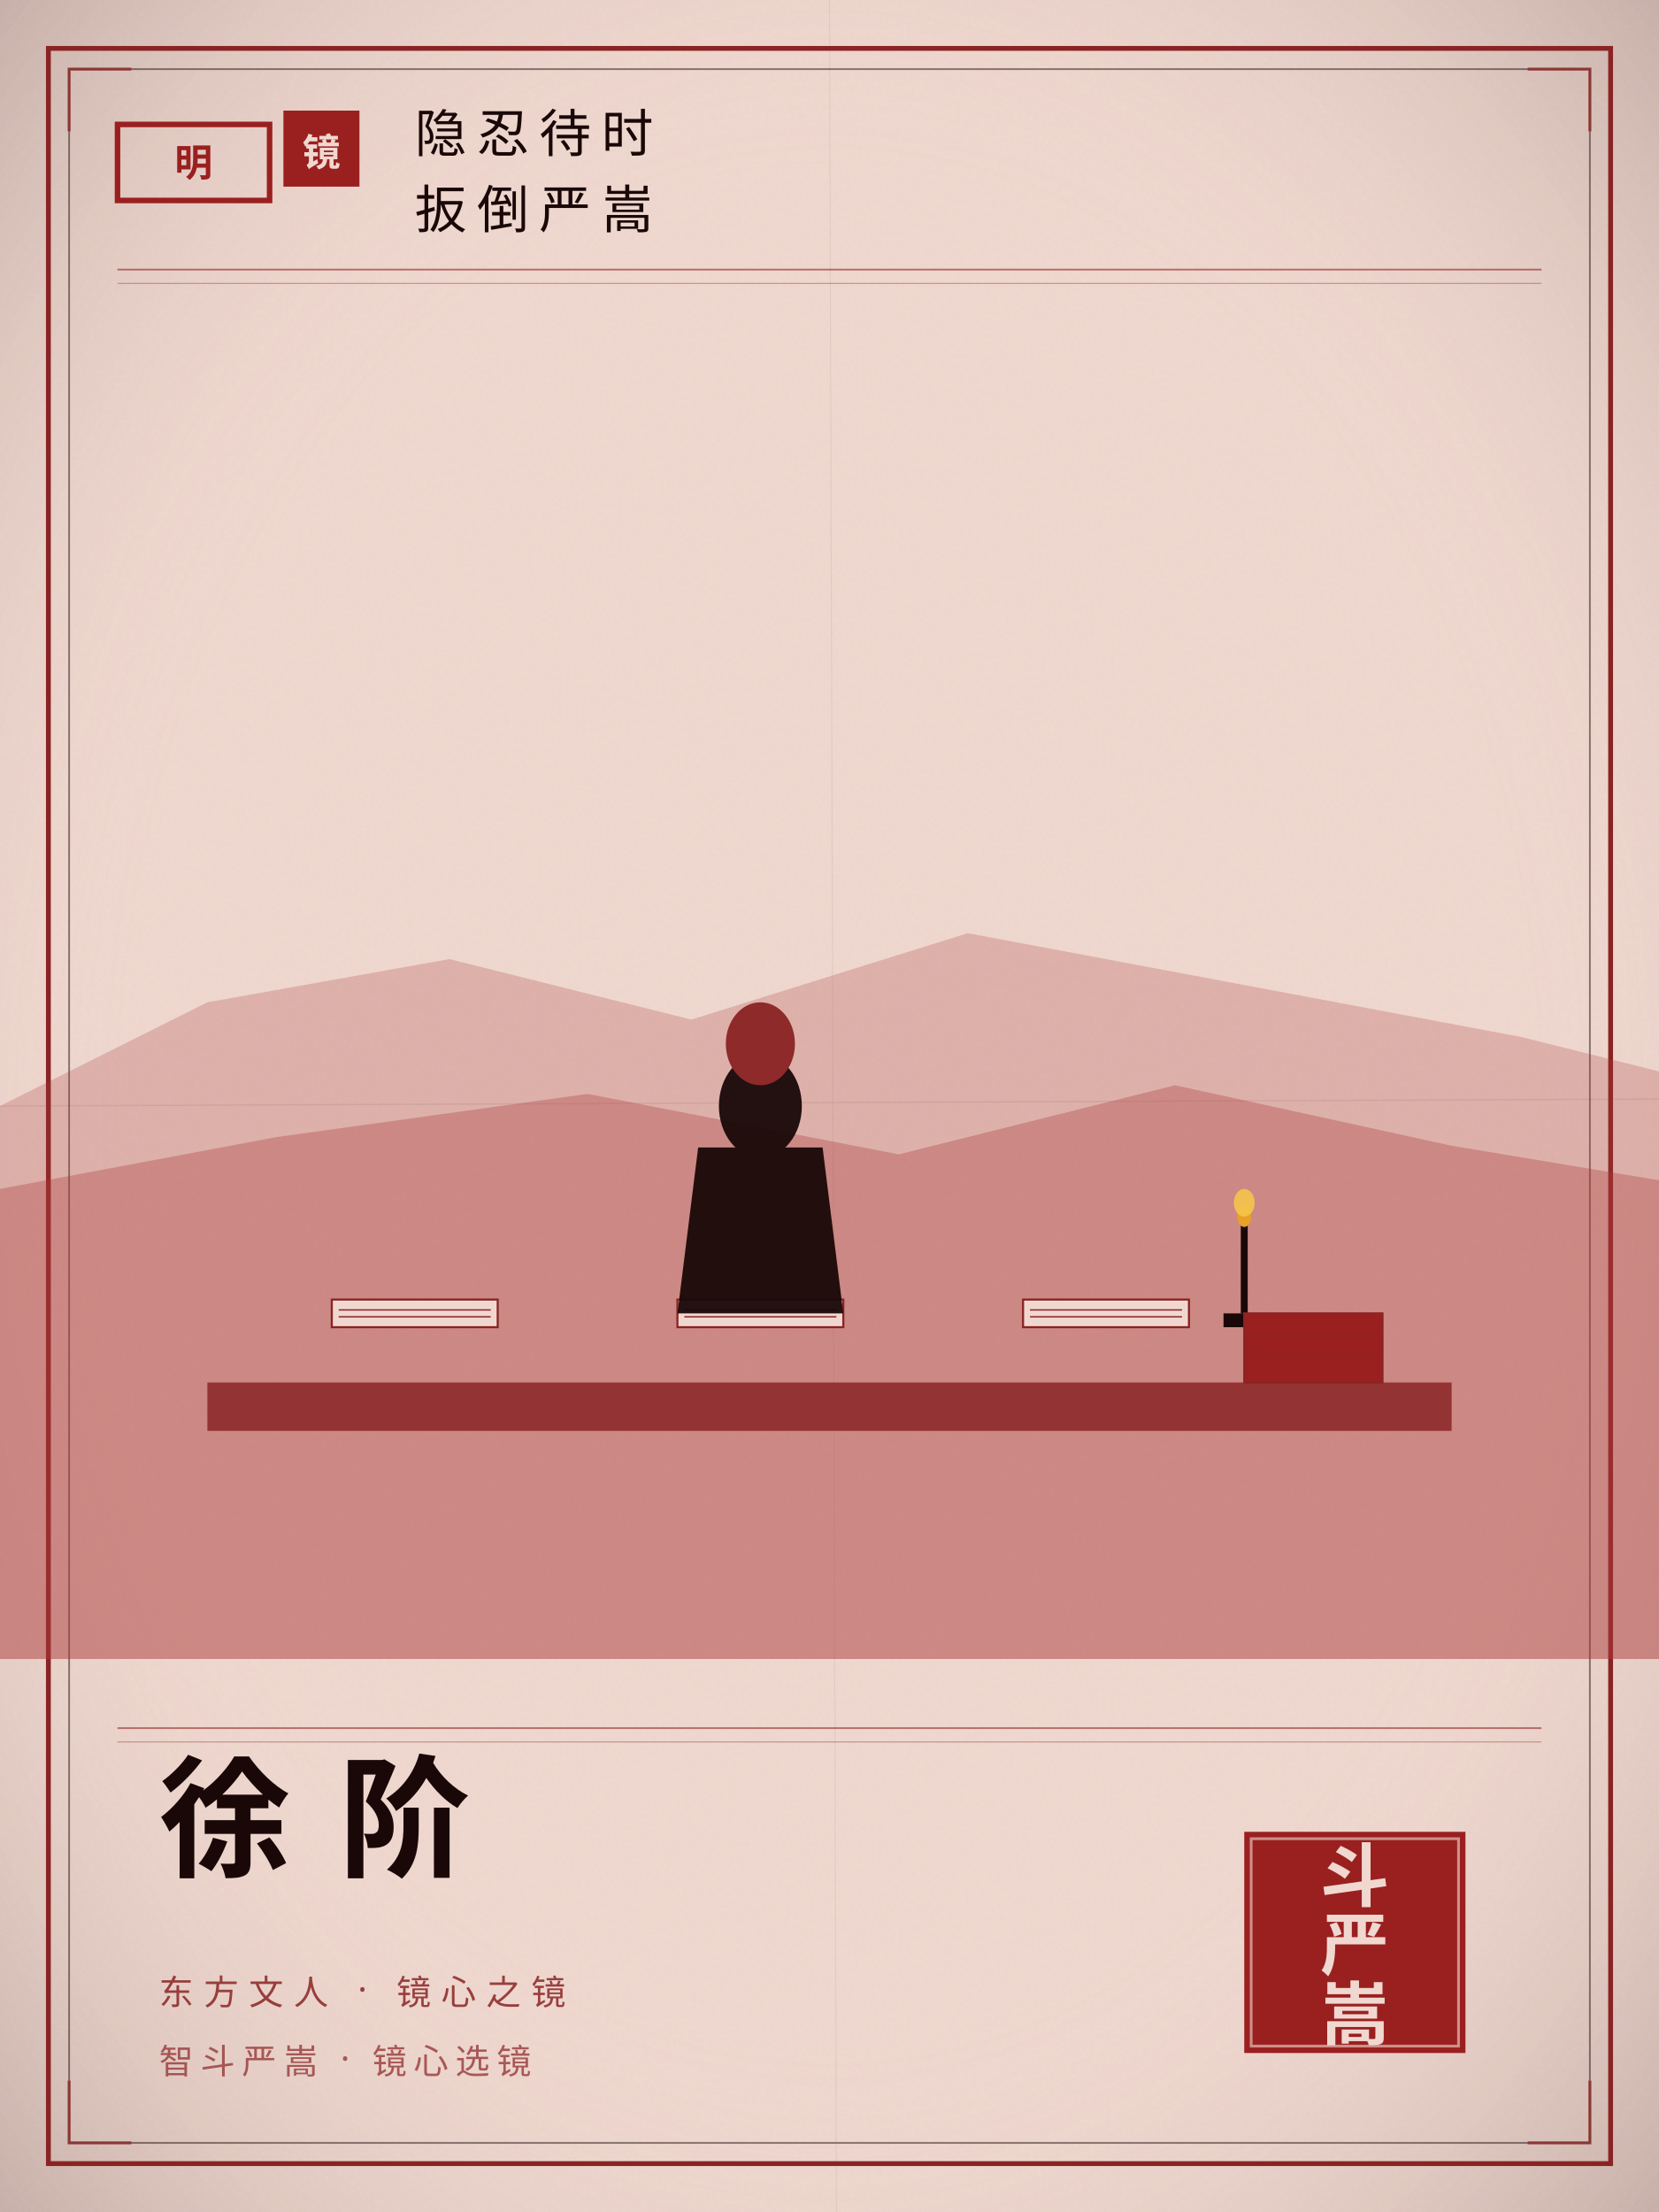
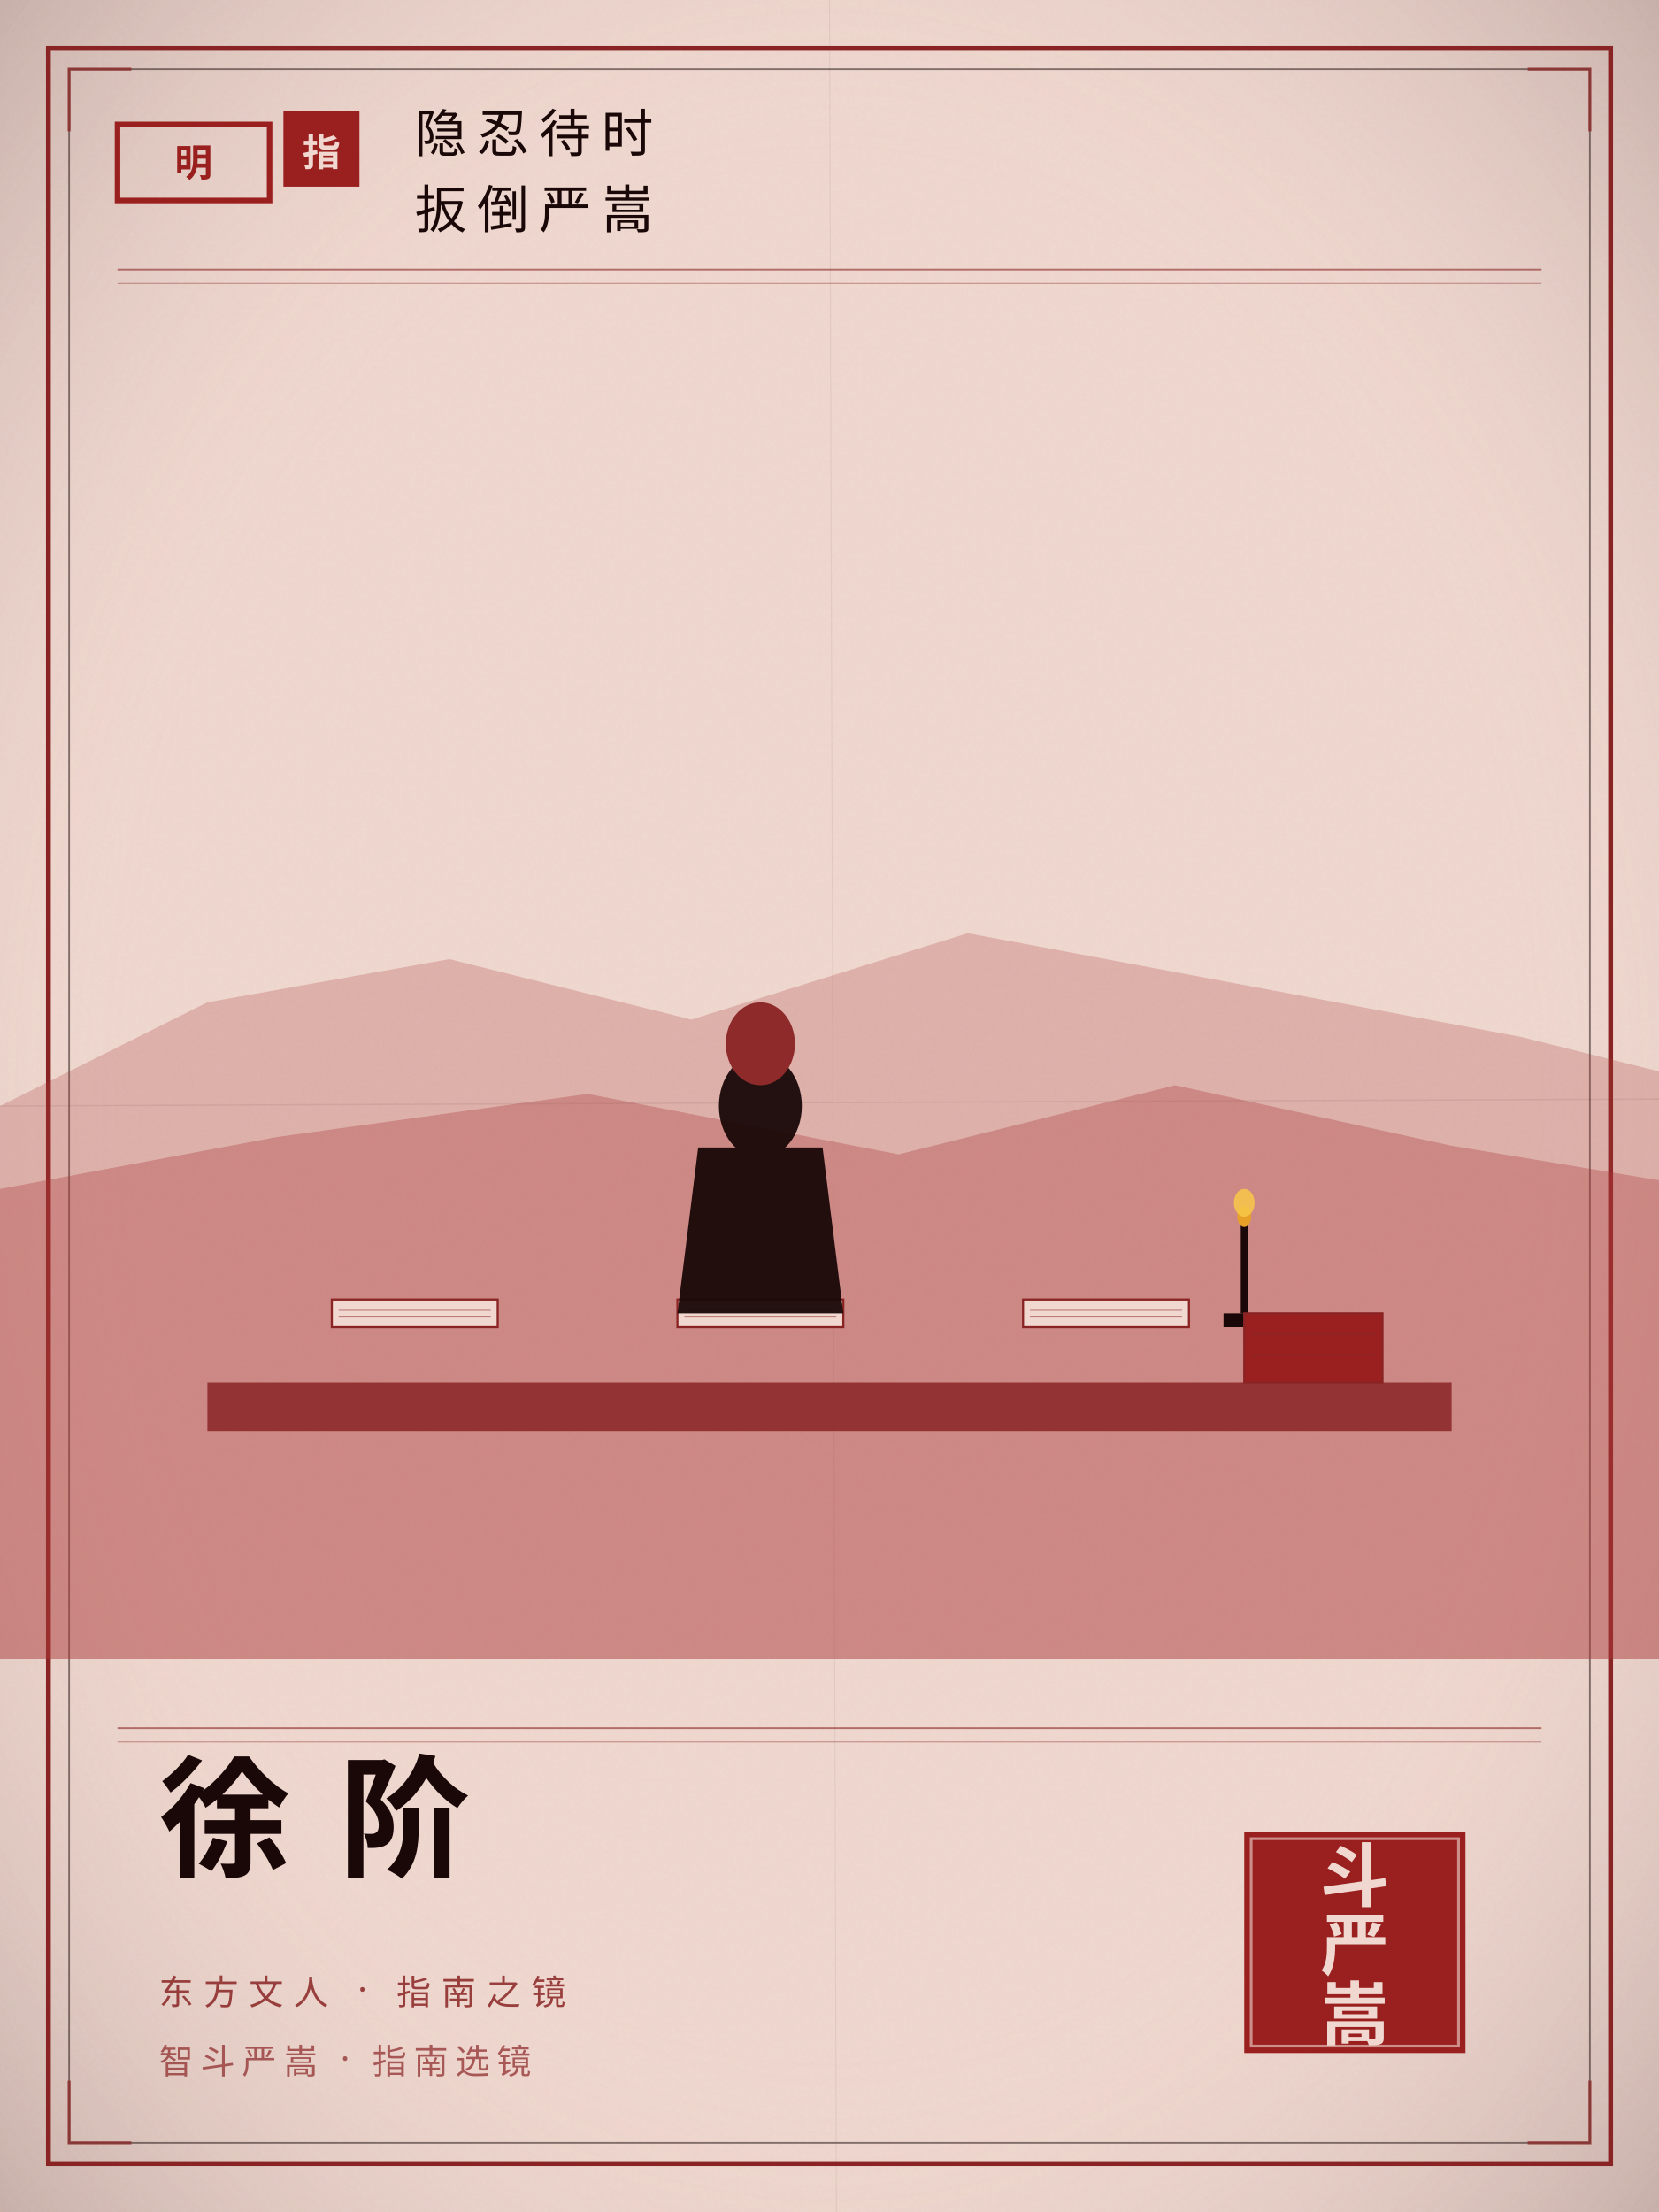
<svg xmlns="http://www.w3.org/2000/svg" viewBox="0 0 480 640" width="480" height="640" preserveAspectRatio="xMidYMid meet">
  <defs>
    <filter id="ink-60" x="-10%" y="-10%" width="120%" height="120%">
      <feTurbulence type="fractalNoise" baseFrequency="0.022" numOctaves="2" seed="60" result="noise" />
      <feDisplacementMap in="SourceGraphic" in2="noise" scale="2.4" />
    </filter>
    <filter id="ink-strong-60" x="-10%" y="-10%" width="120%" height="120%">
      <feTurbulence type="fractalNoise" baseFrequency="0.045" numOctaves="3" seed="67" result="noise" />
      <feDisplacementMap in="SourceGraphic" in2="noise" scale="3.6" />
    </filter>
    <filter id="wash-60" x="-20%" y="-20%" width="140%" height="140%">
      <feTurbulence type="fractalNoise" baseFrequency="0.018" numOctaves="2" seed="63" result="t" />
      <feDisplacementMap in="SourceGraphic" in2="t" scale="6" />
      <feGaussianBlur stdDeviation="0.6" />
    </filter>
    <filter id="haze-60">
      <feGaussianBlur stdDeviation="2.4" />
    </filter>
    <filter id="paper-60" x="0%" y="0%" width="100%" height="100%">
      <feTurbulence type="fractalNoise" baseFrequency="0.85" numOctaves="2" seed="71" result="grain" />
      <feColorMatrix in="grain" type="matrix" values="0 0 0 0 0.45                 0 0 0 0 0.35                 0 0 0 0 0.20                 0 0 0 0.10 0" />
    </filter>
  </defs>
  <rect x="0" y="0" width="480" height="640" fill="#f0d8d0" />
  <rect x="0" y="0" width="480" height="640" fill="#f0d8d0" filter="url(#paper-60)" opacity="0.55" />
  <radialGradient id="vignette-60" cx="50%" cy="50%" r="70%">
    <stop offset="60%" stop-color="#f0d8d0" stop-opacity="0" />
    <stop offset="100%" stop-color="#1a0808" stop-opacity="0.18" />
  </radialGradient>
  <rect x="0" y="0" width="480" height="640" fill="url(#vignette-60)" />
  <path d="M 0 320 L 480 318" stroke="#1a0808" stroke-width="0.4" opacity="0.08" />
  <path d="M 240 0 L 242 640" stroke="#1a0808" stroke-width="0.3" opacity="0.06" />
  <rect x="14" y="14" width="452" height="612" fill="none" stroke="#8a2424" stroke-width="1.4" />
  <rect x="20" y="20" width="440" height="600" fill="none" stroke="#1a0808" stroke-width="0.5" opacity="0.5" />
  <g stroke="#8a2424" stroke-width="0.9" fill="none" opacity="0.7">
    <path d="M 20 38 L 20 20 L 38 20" />
    <path d="M 442 20 L 460 20 L 460 38" />
    <path d="M 460 602 L 460 620 L 442 620" />
    <path d="M 38 620 L 20 620 L 20 602" />
  </g>
  <g>
    <g transform="translate(34 36)">
      <rect x="0" y="0" width="44" height="22" fill="none" stroke="#9a2020" stroke-width="1.6" />
      <text x="22" y="15" text-anchor="middle" font-family="STKaiti, KaiTi, serif" font-size="11" fill="#9a2020" letter-spacing="2" font-weight="600">明</text>
    </g>
    <g transform="translate(82 32)">
      <rect x="0" y="0" width="22" height="22" fill="#9a2020" />
-       <text x="11" y="16" text-anchor="middle" font-family="serif" font-size="11" fill="#f0d8d0" font-weight="700">镜</text>
+       <text x="11" y="16" text-anchor="middle" font-family="serif" font-size="11" fill="#f0d8d0" font-weight="700">指</text>
    </g>
    <g transform="translate(120 44)">
      <text font-family="STKaiti, KaiTi, serif" font-size="15" fill="#1a0808" letter-spacing="3" font-weight="500">
        <tspan x="0" dy="0">隐忍待时</tspan>
        <tspan x="0" dy="22">扳倒严嵩</tspan>
      </text>
    </g>
    <line x1="34" y1="78" x2="446" y2="78" stroke="#8a2424" stroke-width="0.5" opacity="0.6" />
    <line x1="34" y1="82" x2="446" y2="82" stroke="#8a2424" stroke-width="0.3" opacity="0.4" />
  </g>
  <g>
    <g filter="url(#haze-50)" opacity="0.7">
      <path d="M 0 320 L 60 290 L 130 277.5 L 200 295 L 280 270 L 360 285 L 440 300 L 480 310 L 480 480 L 0 480 Z" fill="#a83838" opacity="0.35" />
      <path d="M 0 344 L 80 329 L 170 316.5 L 260 334 L 340 314 L 420 331.5 L 480 341.5 L 480 480 L 0 480 Z" fill="#a83838" opacity="0.55" />
    </g>
    <g>
      <line x1="360" y1="352" x2="360" y2="380" stroke="#1a0808" stroke-width="2" />
      <ellipse cx="360" cy="352" rx="2" ry="3" fill="#e8a028" />
      <ellipse cx="360" cy="348" rx="3" ry="4" fill="#f8c848" opacity="0.85" />
      <rect x="354" y="380" width="12" height="4" fill="#1a0808" />
    </g>
    <rect x="60" y="400" width="360" height="14" fill="#8a2424" opacity="0.85" />
    <g>
      <rect x="96" y="376" width="48" height="8" fill="#f0d8d0" stroke="#8a2424" stroke-width="0.6" />
      <line x1="98" y1="379" x2="142" y2="379" stroke="#8a2424" stroke-width="0.4" />
      <line x1="98" y1="381" x2="142" y2="381" stroke="#8a2424" stroke-width="0.4" />
    </g>
    <g>
      <rect x="196" y="376" width="48" height="8" fill="#f0d8d0" stroke="#8a2424" stroke-width="0.6" />
      <line x1="198" y1="379" x2="242" y2="379" stroke="#8a2424" stroke-width="0.4" />
      <line x1="198" y1="381" x2="242" y2="381" stroke="#8a2424" stroke-width="0.4" />
    </g>
    <g>
      <rect x="296" y="376" width="48" height="8" fill="#f0d8d0" stroke="#8a2424" stroke-width="0.6" />
      <line x1="298" y1="379" x2="342" y2="379" stroke="#8a2424" stroke-width="0.4" />
      <line x1="298" y1="381" x2="342" y2="381" stroke="#8a2424" stroke-width="0.4" />
    </g>
    <g transform="translate(360 380)" fill="#9a2020" stroke="#8a2424" stroke-width="0.6">
      <rect x="0" y="0" width="40" height="20" />
      <line x1="2" y1="6" x2="38" y2="6" stroke-width="0.3" />
      <line x1="2" y1="12" x2="38" y2="12" stroke-width="0.3" />
    </g>
    <g transform="translate(220 320)" fill="#1a0808" opacity="0.95">
      <ellipse cx="0" cy="0" rx="12" ry="15" />
      <path d="M -18 12 L -24 60 L 24 60 L 18 12 Z" />
      <ellipse cx="0" cy="-18" rx="10" ry="12" fill="#8a2424" />
    </g>
  </g>
  <g>
    <line x1="34" y1="500" x2="446" y2="500" stroke="#8a2424" stroke-width="0.5" opacity="0.6" />
    <line x1="34" y1="504" x2="446" y2="504" stroke="#8a2424" stroke-width="0.3" opacity="0.4" />
    <g transform="translate(46 540)">
      <text font-family="STKaiti, KaiTi, serif" font-size="38" fill="#1a0808" letter-spacing="14" font-weight="700">徐阶</text>
-       <text x="0" y="40" font-family="STKaiti, KaiTi, serif" font-size="10" fill="#8a2424" letter-spacing="3" opacity="0.85">东方文人 · 镜心之镜</text>
+       <text x="0" y="40" font-family="STKaiti, KaiTi, serif" font-size="10" fill="#8a2424" letter-spacing="3" opacity="0.85">东方文人 · 指南之镜</text>
    </g>
    <g transform="translate(360 530)">
      <rect x="0" y="0" width="64" height="64" fill="#9a2020" filter="url(#ink-27)" />
      <rect x="2" y="2" width="60" height="60" fill="none" stroke="#f0d8d0" stroke-width="0.8" opacity="0.6" />
      <text x="32" y="20" text-anchor="middle" font-family="serif" font-size="20" fill="#f0d8d0" font-weight="900">斗</text>
      <text x="32" y="40" text-anchor="middle" font-family="serif" font-size="20" fill="#f0d8d0" font-weight="900">严</text>
      <text x="32" y="60" text-anchor="middle" font-family="serif" font-size="20" fill="#f0d8d0" font-weight="900">嵩</text>
    </g>
  </g>
  <g transform="translate(46 600)">
-     <text font-family="STKaiti, KaiTi, serif" font-size="10" fill="#8a2424" letter-spacing="2" opacity="0.7">智斗严嵩 · 镜心选镜</text>
+     <text font-family="STKaiti, KaiTi, serif" font-size="10" fill="#8a2424" letter-spacing="2" opacity="0.7">智斗严嵩 · 指南选镜</text>
  </g>
</svg>
